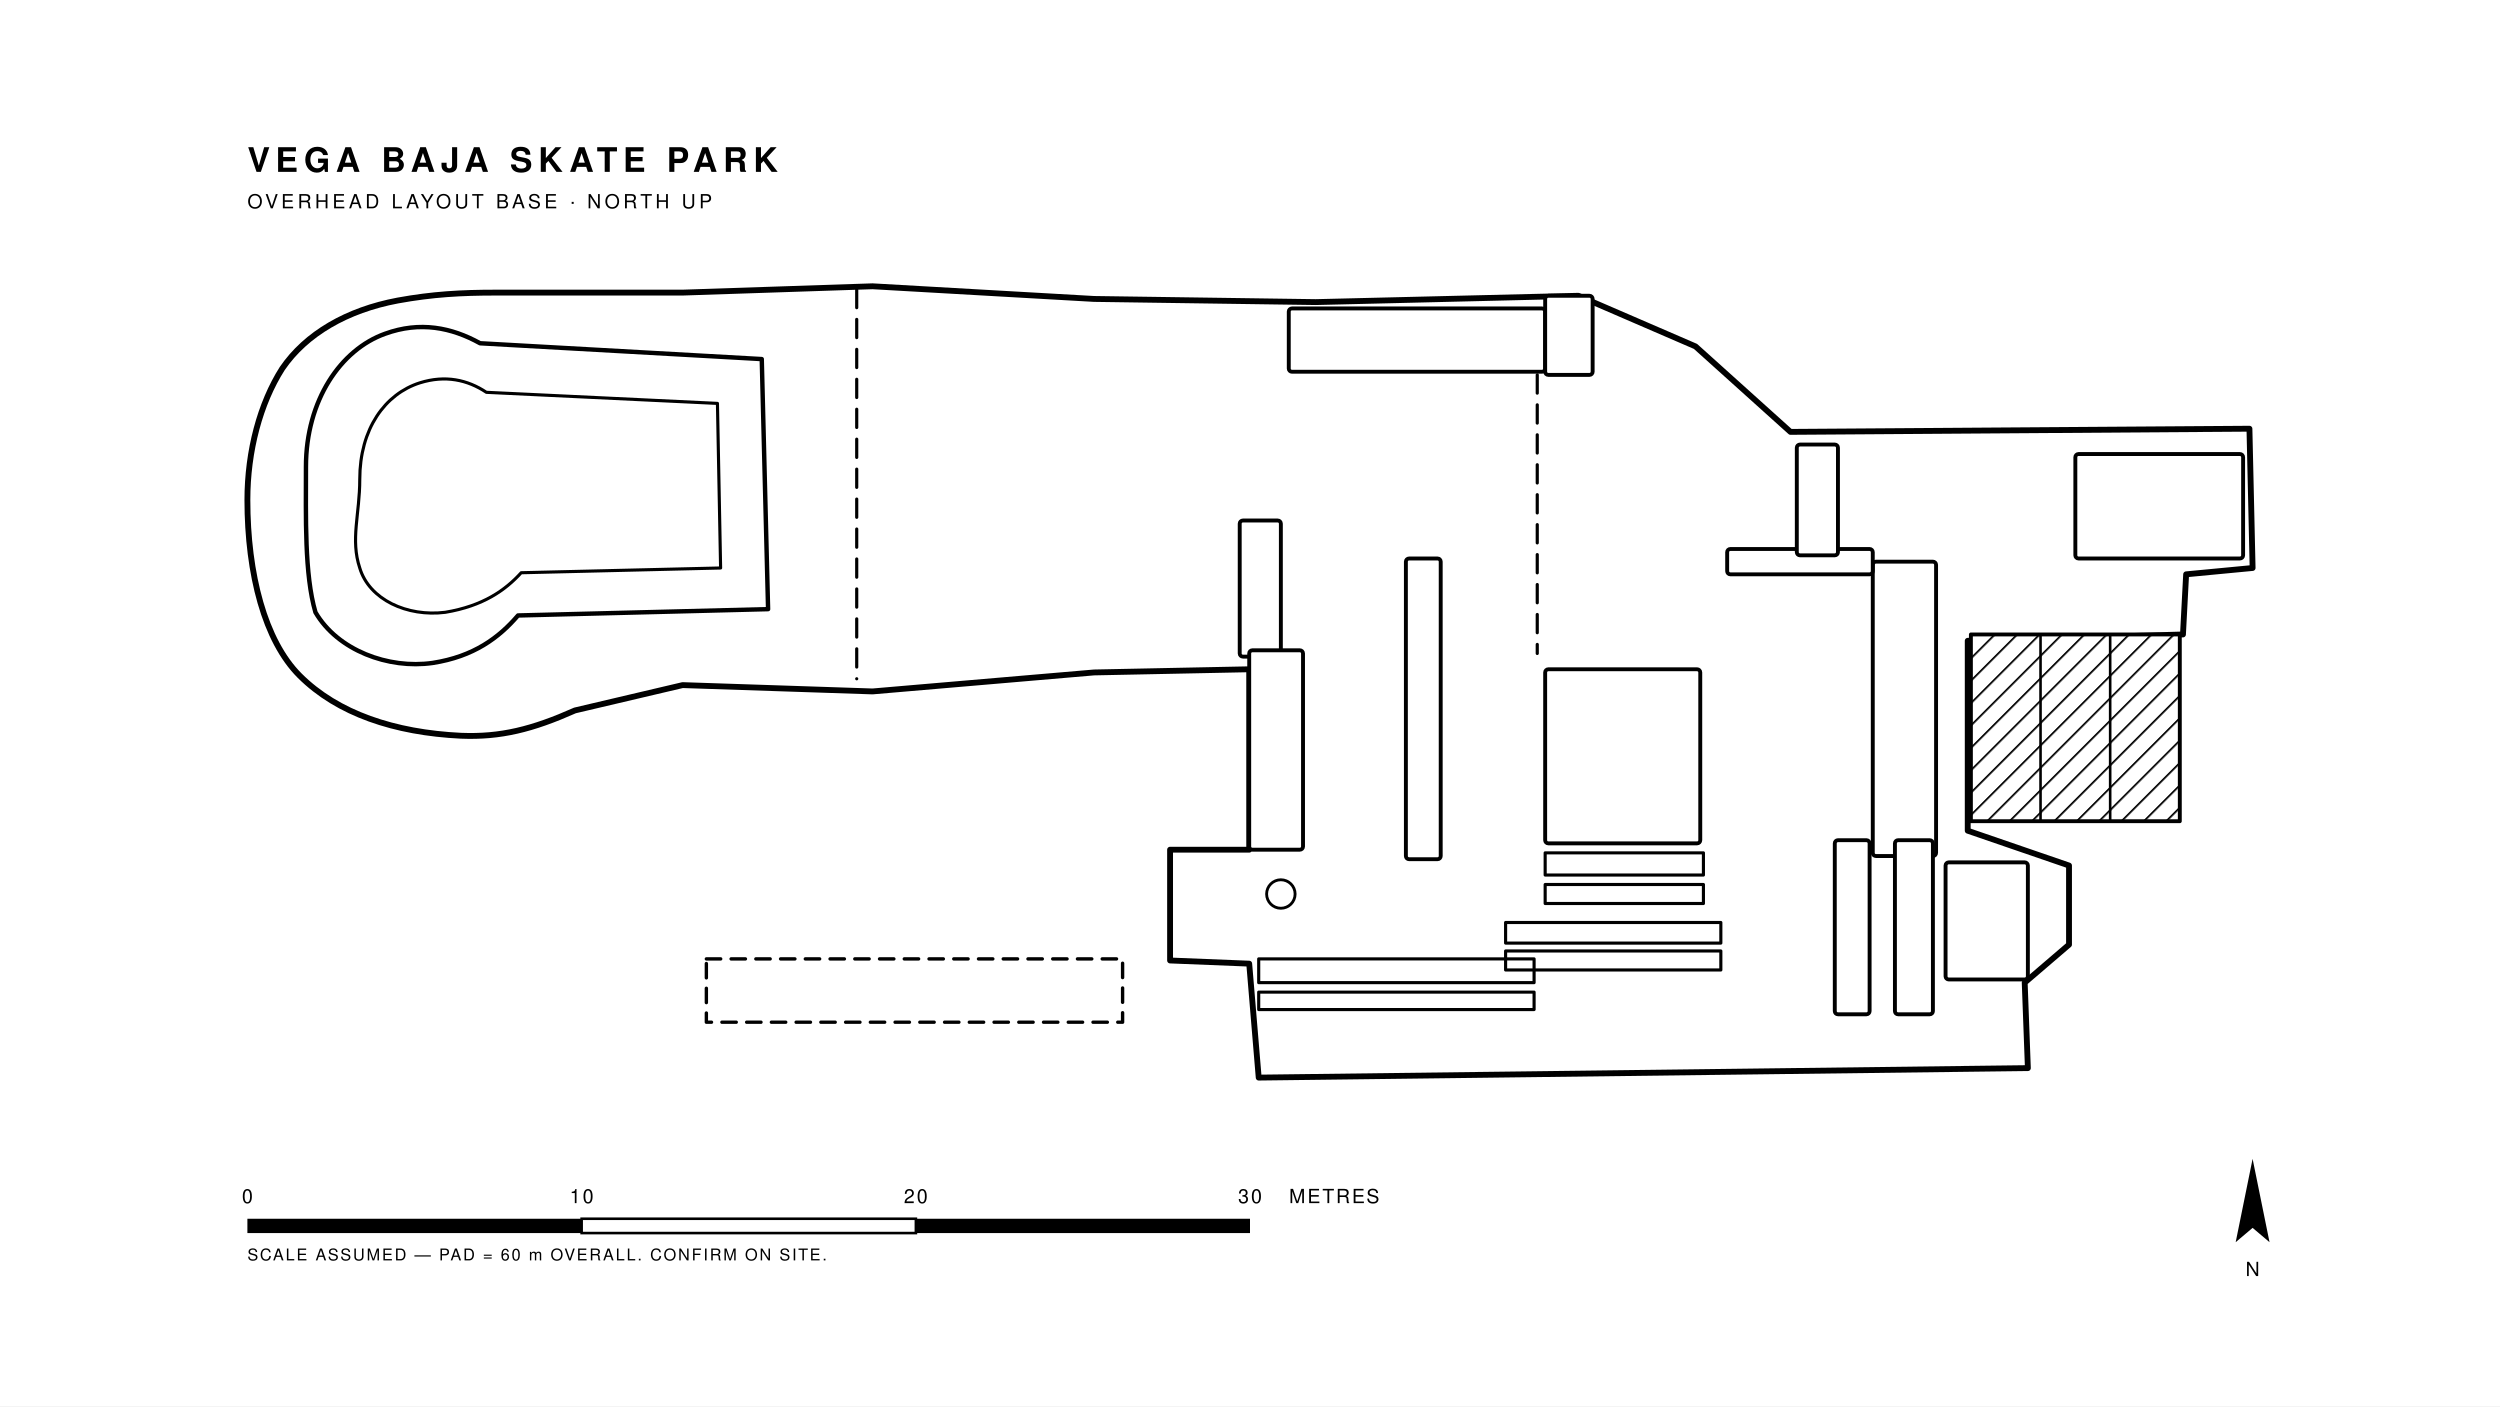
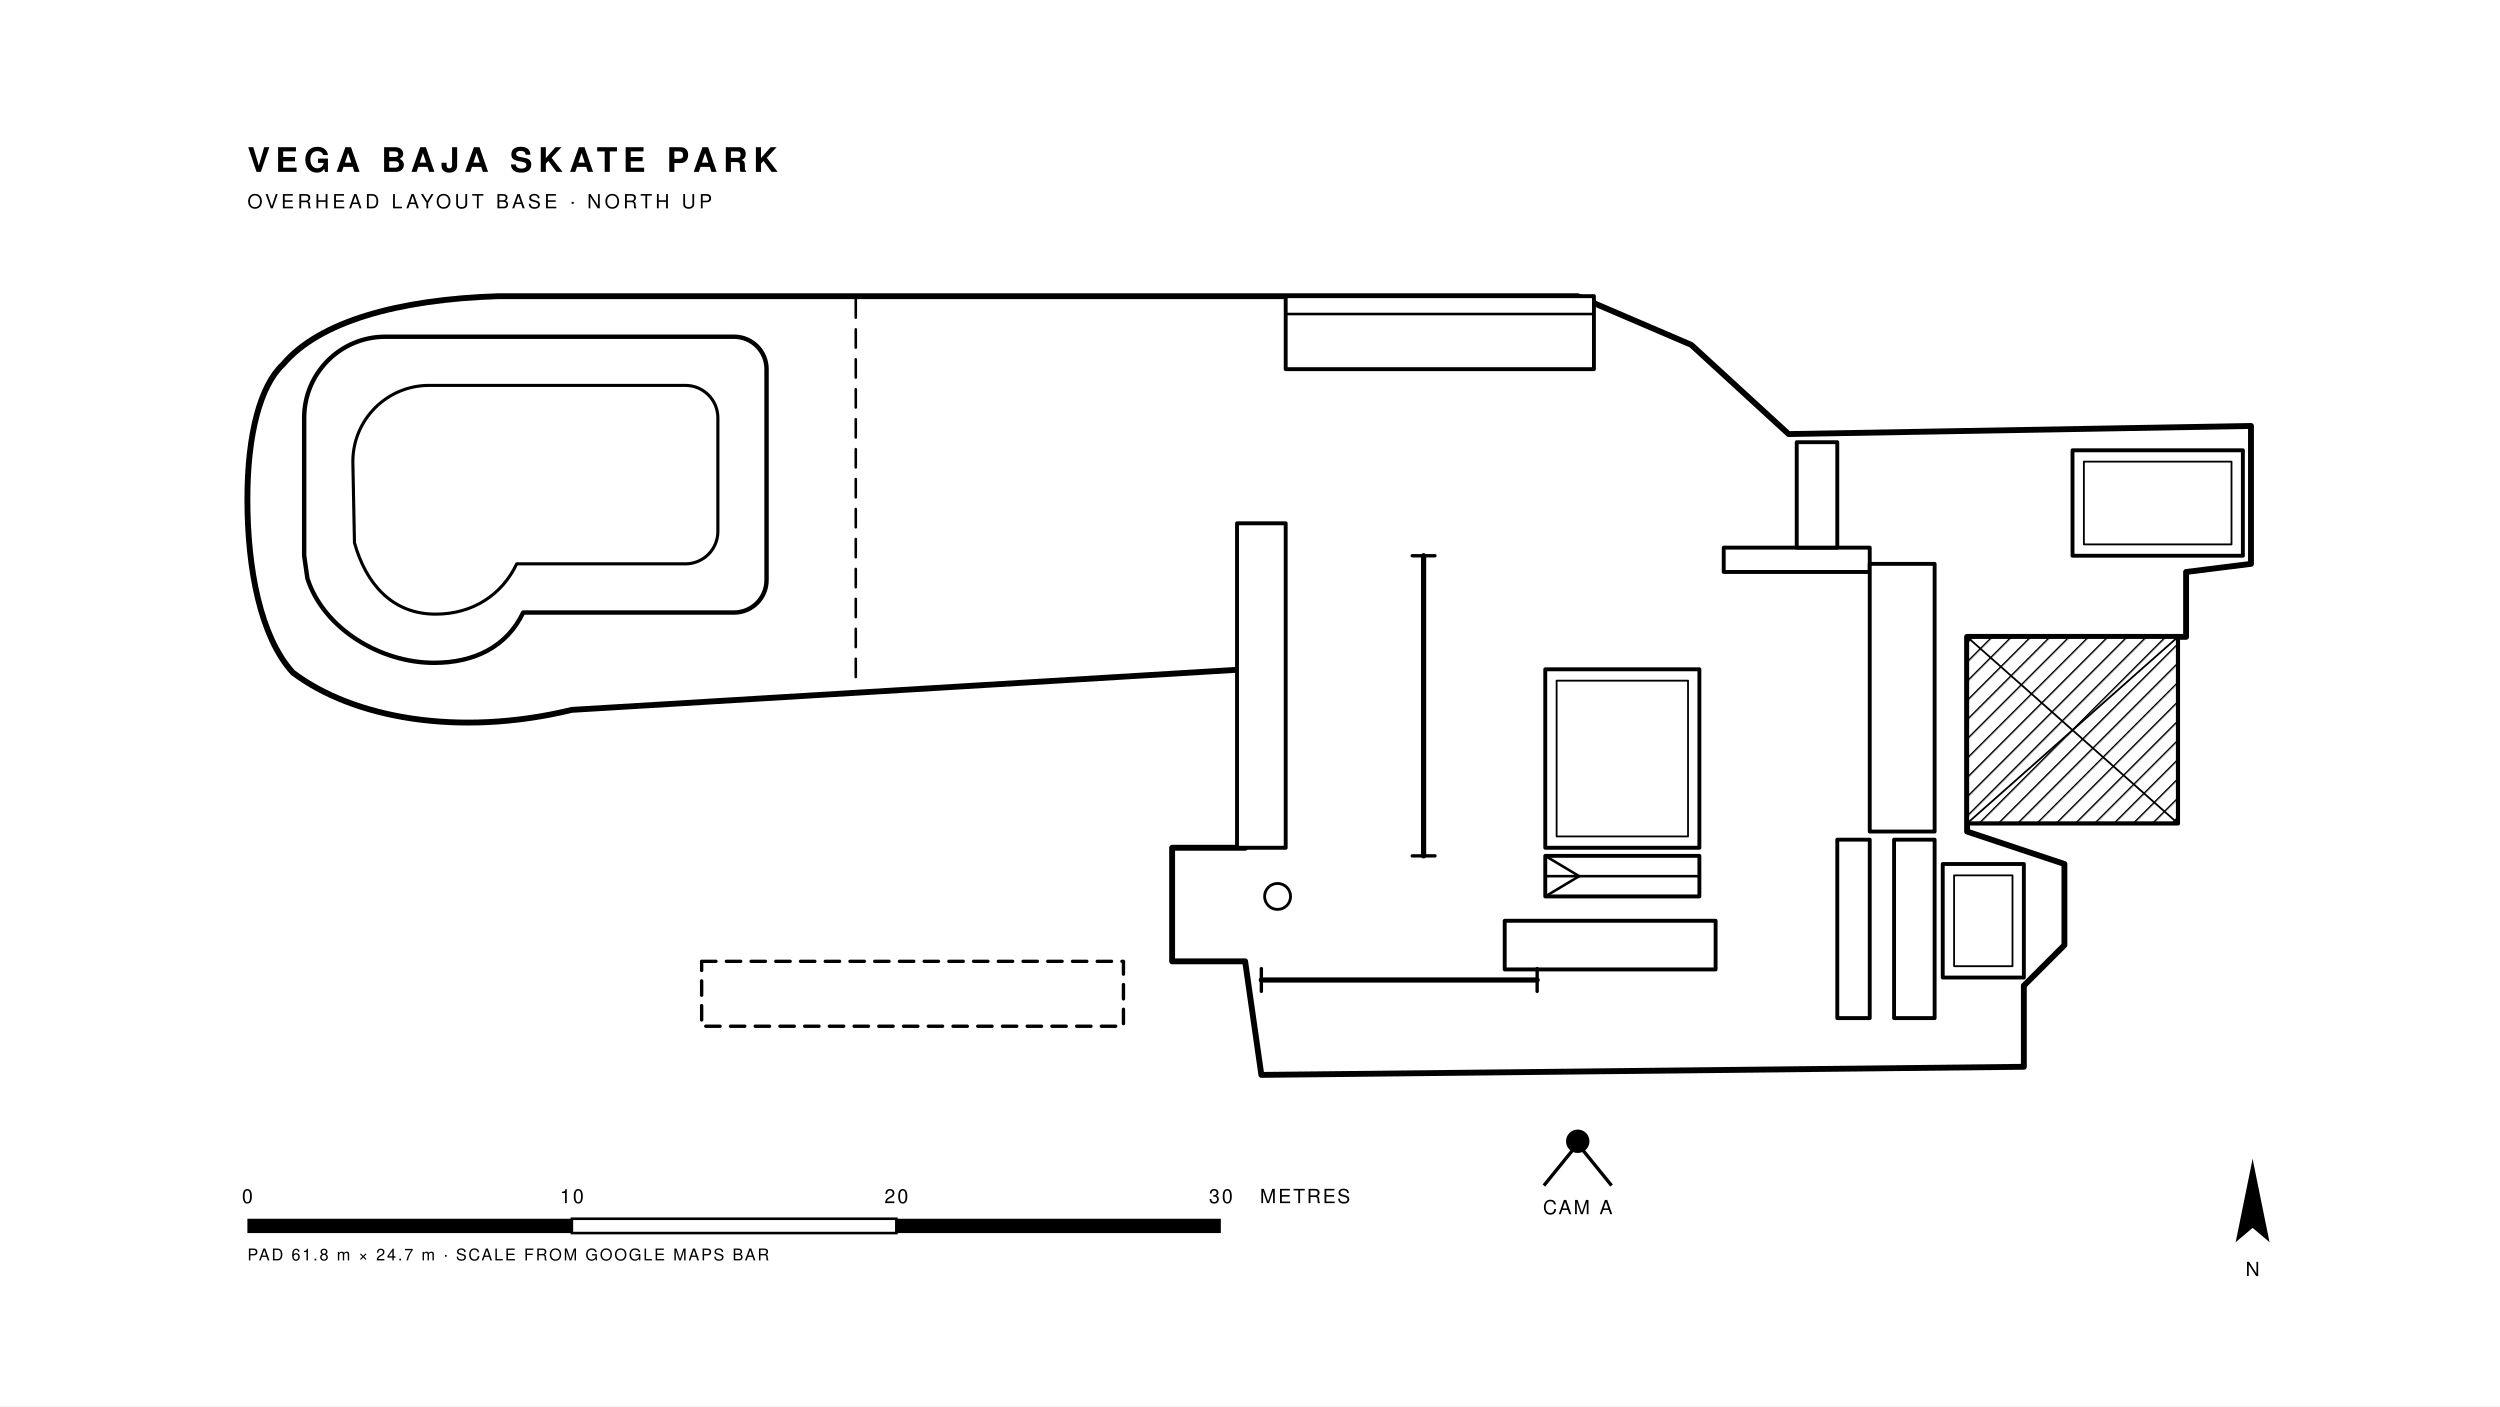
<svg xmlns="http://www.w3.org/2000/svg" width="1920" height="1080" viewBox="0 0 1920 1080">
  <style>
    text { font-family:'Helvetica Neue',Helvetica,Arial,'Liberation Sans',sans-serif; fill:#000 }
-     .pad,.coping,.floor,.thin,.joint,.obj,.bank,.step,.dark,.offpad {
+     .pad,.coping,.floor,.thin,.joint,.obj,.rail,.step,.shelter,.offpad {
      fill:#fff; stroke:#000; stroke-linejoin:round; stroke-linecap:round }
-     .thin,.step,.floor,.coping { fill:none }
-     .joint { fill:none; stroke:#000; stroke-width:2; stroke-dasharray:11.518 7.405 }
-     .pad  { fill:#fff }
-     .bank { fill:url(#hatch) }
-     .dark { fill:url(#hatch) }
-     .offpad { fill:none; stroke-dasharray:9.05 6.582 }
+     .thin,.joint,.floor,.coping,.rail { fill:none }
+     .joint  { stroke-dasharray:0.562 0.361 }
+     .shelter{ fill:url(#hatch) }
+     .offpad { fill:none; stroke-dasharray:0.441 0.321 }
    .title { font-size:26px; letter-spacing:4.5px; font-weight:700 }
-     .sub   { font-size:15px; letter-spacing:2.6px; fill:#000 }
+     .sub   { font-size:15px; letter-spacing:2.6px }
    .tick  { font-size:15px; letter-spacing:1.6px }
    .note  { font-size:12.5px; letter-spacing:1.4px }
    .grid line { stroke:#000; stroke-width:0.6; opacity:0.22 }
</style>
  <defs>
-     <pattern id="hatch" patternUnits="userSpaceOnUse" width="10" height="10" patternTransform="rotate(45)">
-       <rect width="10" height="10" fill="#fff" />
-       <line x1="0" y1="0" x2="0" y2="10" stroke="#000" stroke-width="2.2" />
+     <pattern id="hatch" patternUnits="userSpaceOnUse" width="0.42" height="0.42" patternTransform="rotate(45)">
+       <rect width="0.42" height="0.42" fill="#fff" />
+       <line x1="0" y1="0" x2="0" y2="0.42" stroke="#000" stroke-width="0.09" />
    </pattern>
  </defs>
  <rect width="1920" height="1080" fill="#fff" />
-   <g id="park" transform="translate(190,215) scale(1.21547) translate(-25,-76)">
-     <path class="pad" d="M 25,215  C 25,184 33,154 47,132  C 62,110 88,95 120,89  C 142,85 160,84 182,84  L 300,84 L 420,80 L 560,88 L 700,90 L 866,86  L 940,118 L 1000,172  L 1290,170 L 1292,258 L 1250,262 L 1248,300  L 1112,304 L 1112,424 L 1176,446 L 1176,496 L 1148,520 L 1150,574  L 664,580 L 658,508  L 608,506 L 608,436 L 658,436  L 658,322  L 560,324 L 420,336 L 300,332 L 232,348  C 205,360 185,365 160,364  C 118,362 82,350 58,326  C 36,304 25,262 25,215 Z" stroke-width="3.702" />
-     <path class="coping" d="M 62,194  C 62,152 84,120 112,110  C 134,102 154,106 172,116  L 350,126 L 354,284 L 196,288  C 184,302 168,314 142,318  C 114,322 82,310 68,286  C 61,262 62,226 62,194 Z" stroke-width="2.797" />
-     <path class="floor" d="M 96,202  C 96,170 112,148 134,141  C 150,136 164,139 176,147  L 322,154 L 324,258 L 198,261  C 188,272 174,282 150,286  C 126,289 102,278 96,258  C 90,240 96,224 96,202 Z" stroke-width="1.975" />
-     <line class="joint" x1="410" y1="82" x2="410" y2="328" stroke-width="1.645" />
-     <line class="joint" x1="840" y1="136" x2="840" y2="312" stroke-width="1.645" />
-     <rect class="dark" x="1114" y="300" width="132" height="118" stroke-width="2.468" />
-     <line class="thin" x1="1158" y1="300" x2="1158" y2="418" stroke-width="1.645" />
-     <line class="thin" x1="1202" y1="300" x2="1202" y2="418" stroke-width="1.645" />
-     <rect class="obj" x="683" y="94" width="162" height="40" rx="2" stroke-width="2.468" />
-     <rect class="obj" x="845" y="86" width="30" height="50" rx="2" stroke-width="2.468" />
-     <rect class="obj" x="652" y="228" width="26" height="86" rx="2" stroke-width="2.468" />
-     <rect class="obj" x="658" y="310" width="34" height="126" rx="2" stroke-width="2.468" />
-     <rect class="obj" x="757" y="252" width="22" height="190" rx="2" stroke-width="2.468" />
-     <rect class="obj" x="845" y="322" width="98" height="110" rx="2" stroke-width="2.468" />
-     <rect class="obj" x="1052" y="254" width="40" height="186" rx="2" stroke-width="2.468" />
-     <rect class="obj" x="960" y="246" width="92" height="16" rx="2" stroke-width="2.468" />
-     <rect class="obj" x="1004" y="180" width="26" height="70" rx="2" stroke-width="2.468" />
-     <rect class="obj" x="1180" y="186" width="106" height="66" rx="2" stroke-width="2.468" />
-     <rect class="obj" x="1028" y="430" width="22" height="110" rx="2" stroke-width="2.468" />
-     <rect class="obj" x="1066" y="430" width="24" height="110" rx="2" stroke-width="2.468" />
-     <rect class="obj" x="1098" y="444" width="52" height="74" rx="2" stroke-width="2.468" />
-     <rect class="step" x="845" y="438" width="100" height="14" stroke-width="1.975" />
-     <rect class="step" x="845" y="458" width="100" height="12" stroke-width="1.975" />
-     <rect class="step" x="820" y="482" width="136" height="13" stroke-width="1.975" />
-     <rect class="step" x="820" y="500" width="136" height="12" stroke-width="1.975" />
-     <rect class="step" x="664" y="505" width="174" height="15" stroke-width="1.975" />
-     <rect class="step" x="664" y="526" width="174" height="11" stroke-width="1.975" />
-     <circle class="obj" cx="678" cy="464" r="9" stroke-width="1.81" />
-     <rect class="offpad" x="315" y="505" width="263" height="40" stroke-width="2.139" />
+   <g id="park" transform="translate(190,215) scale(24.91909)">
+     <path class="pad" d="M 0.00,6.75  C 0.00,4.75 0.40,3.25 1.10,2.60  C 2.20,1.30 4.60,0.60 7.75,0.50  L 41.00,0.50  L 44.50,2.00 L 47.50,4.75  L 61.75,4.50 L 61.75,8.75 L 59.75,9.00 L 59.75,11.00  L 53.00,11.00 L 53.00,17.00  L 56.00,18.00 L 56.00,20.50 L 54.75,21.75 L 54.75,24.25  L 31.25,24.50 L 30.75,21.00  L 28.50,21.00 L 28.50,17.50 L 30.75,17.50  L 30.75,12.00  L 10.00,13.25  C 6.50,14.10 3.25,13.50 1.40,12.10  C 0.40,11.00 0.00,8.90 0.00,6.75 Z" stroke-width="0.181" />
+     <path class="coping" d="M 4.25,1.75  L 15.00,1.75 A 1.00,1.00 0 0 1 16.00,2.75  L 16.00,9.25 A 1.00,1.00 0 0 1 15.00,10.25  L 8.50,10.25  C 8.00,11.30 7.00,11.80 5.75,11.80  C 4.10,11.80 2.35,10.75 1.85,9.20  L 1.75,8.50 L 1.75,4.25  A 2.50,2.50 0 0 1 4.25,1.75 Z" stroke-width="0.136" />
+     <path class="floor" d="M 5.60,3.25  L 13.50,3.25 A 1.00,1.00 0 0 1 14.50,4.25  L 14.50,7.75 A 1.00,1.00 0 0 1 13.50,8.75  L 8.30,8.75  C 7.85,9.70 6.95,10.30 5.80,10.30  C 4.45,10.30 3.65,9.35 3.30,8.10  L 3.25,5.60  A 2.35,2.35 0 0 1 5.60,3.25 Z" stroke-width="0.096" />
+     <line class="joint" x1="18.75" y1="0.6" x2="18.75" y2="12.35" stroke-width="0.08" />
+     <rect class="obj" x="32.0" y="0.5" width="9.5" height="2.25" stroke-width="0.12" />
+     <line class="thin" x1="32.0" y1="1.05" x2="41.5" y2="1.05" stroke-width="0.08" />
+     <rect class="obj" x="30.5" y="7.5" width="1.5" height="10.0" stroke-width="0.12" />
+     <line class="rail" x1="36.25" y1="8.5" x2="36.25" y2="17.75" stroke-width="0.161" />
+     <line class="obj" x1="35.9" y1="8.5" x2="36.6" y2="8.5" stroke-width="0.104" />
+     <line class="obj" x1="35.9" y1="17.75" x2="36.6" y2="17.75" stroke-width="0.104" />
+     <rect class="obj" x="40.0" y="12.0" width="4.75" height="5.5" stroke-width="0.12" />
+     <rect class="thin" x="40.35" y="12.35" width="4.05" height="4.8" stroke-width="0.056" />
+     <rect class="obj" x="40.0" y="17.75" width="4.75" height="1.25" stroke-width="0.12" />
+     <line class="thin" x1="40.0" y1="18.375" x2="44.75" y2="18.375" stroke-width="0.08" />
+     <line class="thin" x1="40.0" y1="17.75" x2="41.045" y2="18.375" stroke-width="0.08" />
+     <line class="thin" x1="40.0" y1="19.0" x2="41.045" y2="18.375" stroke-width="0.08" />
+     <rect class="obj" x="38.75" y="19.75" width="6.5" height="1.5" stroke-width="0.12" />
+     <line class="rail" x1="31.25" y1="21.575" x2="39.75" y2="21.575" stroke-width="0.161" />
+     <line class="obj" x1="31.25" y1="21.225" x2="31.25" y2="21.925" stroke-width="0.104" />
+     <line class="obj" x1="39.75" y1="21.225" x2="39.75" y2="21.925" stroke-width="0.104" />
+     <rect class="obj" x="45.5" y="8.25" width="4.5" height="0.75" stroke-width="0.12" />
+     <rect class="obj" x="47.75" y="5.0" width="1.25" height="3.25" stroke-width="0.12" />
+     <rect class="obj" x="50.0" y="8.75" width="2.0" height="8.25" stroke-width="0.12" />
+     <rect class="obj" x="49.0" y="17.25" width="1.0" height="5.5" stroke-width="0.12" />
+     <rect class="obj" x="50.75" y="17.25" width="1.25" height="5.5" stroke-width="0.12" />
+     <rect class="obj" x="52.25" y="18.0" width="2.5" height="3.5" stroke-width="0.12" />
+     <rect class="thin" x="52.6" y="18.35" width="1.8" height="2.8" stroke-width="0.056" />
+     <rect class="obj" x="56.25" y="5.25" width="5.25" height="3.25" stroke-width="0.12" />
+     <rect class="thin" x="56.6" y="5.6" width="4.55" height="2.55" stroke-width="0.056" />
+     <rect class="shelter" x="53.0" y="11.0" width="6.5" height="5.75" stroke-width="0.128" />
+     <line class="thin" x1="53.0" y1="11.0" x2="59.5" y2="16.75" stroke-width="0.056" />
+     <line class="thin" x1="59.5" y1="11.0" x2="53.0" y2="16.75" stroke-width="0.056" />
+     <circle class="obj" cx="31.75" cy="19.0" r="0.4" stroke-width="0.088" />
+     <rect class="offpad" x="14.0" y="21.0" width="13.0" height="2.0" stroke-width="0.104" />
+   </g>
+   <g transform="translate(1211.7,876.5)">
+     <circle cx="0" cy="0" r="9" fill="#000" />
+     <path d="M -26,34 L 0,2 L 26,34" fill="none" stroke="#000" stroke-width="2.6" />
+     <text x="0" y="56" class="tick" text-anchor="middle">CAM A</text>
  </g>
  <text x="190" y="132" class="title">VEGA BAJA SKATE PARK</text>
  <text x="190" y="160" class="sub">OVERHEAD LAYOUT BASE · NORTH UP</text>
-   <g class="anno" transform="translate(190.0,936.0)">
-     <rect x="0" y="0" width="256.7" height="11" fill="#000" />
-     <rect x="256.7" y="0" width="256.7" height="11" fill="none" stroke="#000" stroke-width="2" />
-     <rect x="513.3" y="0" width="256.7" height="11" fill="#000" />
+   <g transform="translate(190.0,936.0)">
+     <rect x="0" y="0" width="249.2" height="11" fill="#000" />
+     <rect x="249.2" y="0" width="249.2" height="11" fill="none" stroke="#000" stroke-width="2" />
+     <rect x="498.4" y="0" width="249.2" height="11" fill="#000" />
    <text x="0.0" y="-12" class="tick" text-anchor="middle">0</text>
-     <text x="256.7" y="-12" class="tick" text-anchor="middle">10</text>
-     <text x="513.3" y="-12" class="tick" text-anchor="middle">20</text>
-     <text x="770.0" y="-12" class="tick" text-anchor="middle">30</text>
-     <text x="800.0" y="-12" class="tick">METRES</text>
-     <text x="0" y="32" class="note">SCALE ASSUMED — PAD = 60 m OVERALL. CONFIRM ON SITE.</text>
+     <text x="249.2" y="-12" class="tick" text-anchor="middle">10</text>
+     <text x="498.4" y="-12" class="tick" text-anchor="middle">20</text>
+     <text x="747.6" y="-12" class="tick" text-anchor="middle">30</text>
+     <text x="777.6" y="-12" class="tick">METRES</text>
+     <text x="0" y="32" class="note">PAD 61.8 m × 24.7 m · SCALE FROM GOOGLE MAPS BAR</text>
  </g>
-   <g class="anno" transform="translate(1730,930)">
+   <g transform="translate(1730,930)">
    <path d="M 0,-40 L 13,24 L 0,13 L -13,24 Z" fill="#000" />
    <text x="0" y="50" class="tick" text-anchor="middle">N</text>
  </g>
</svg>
